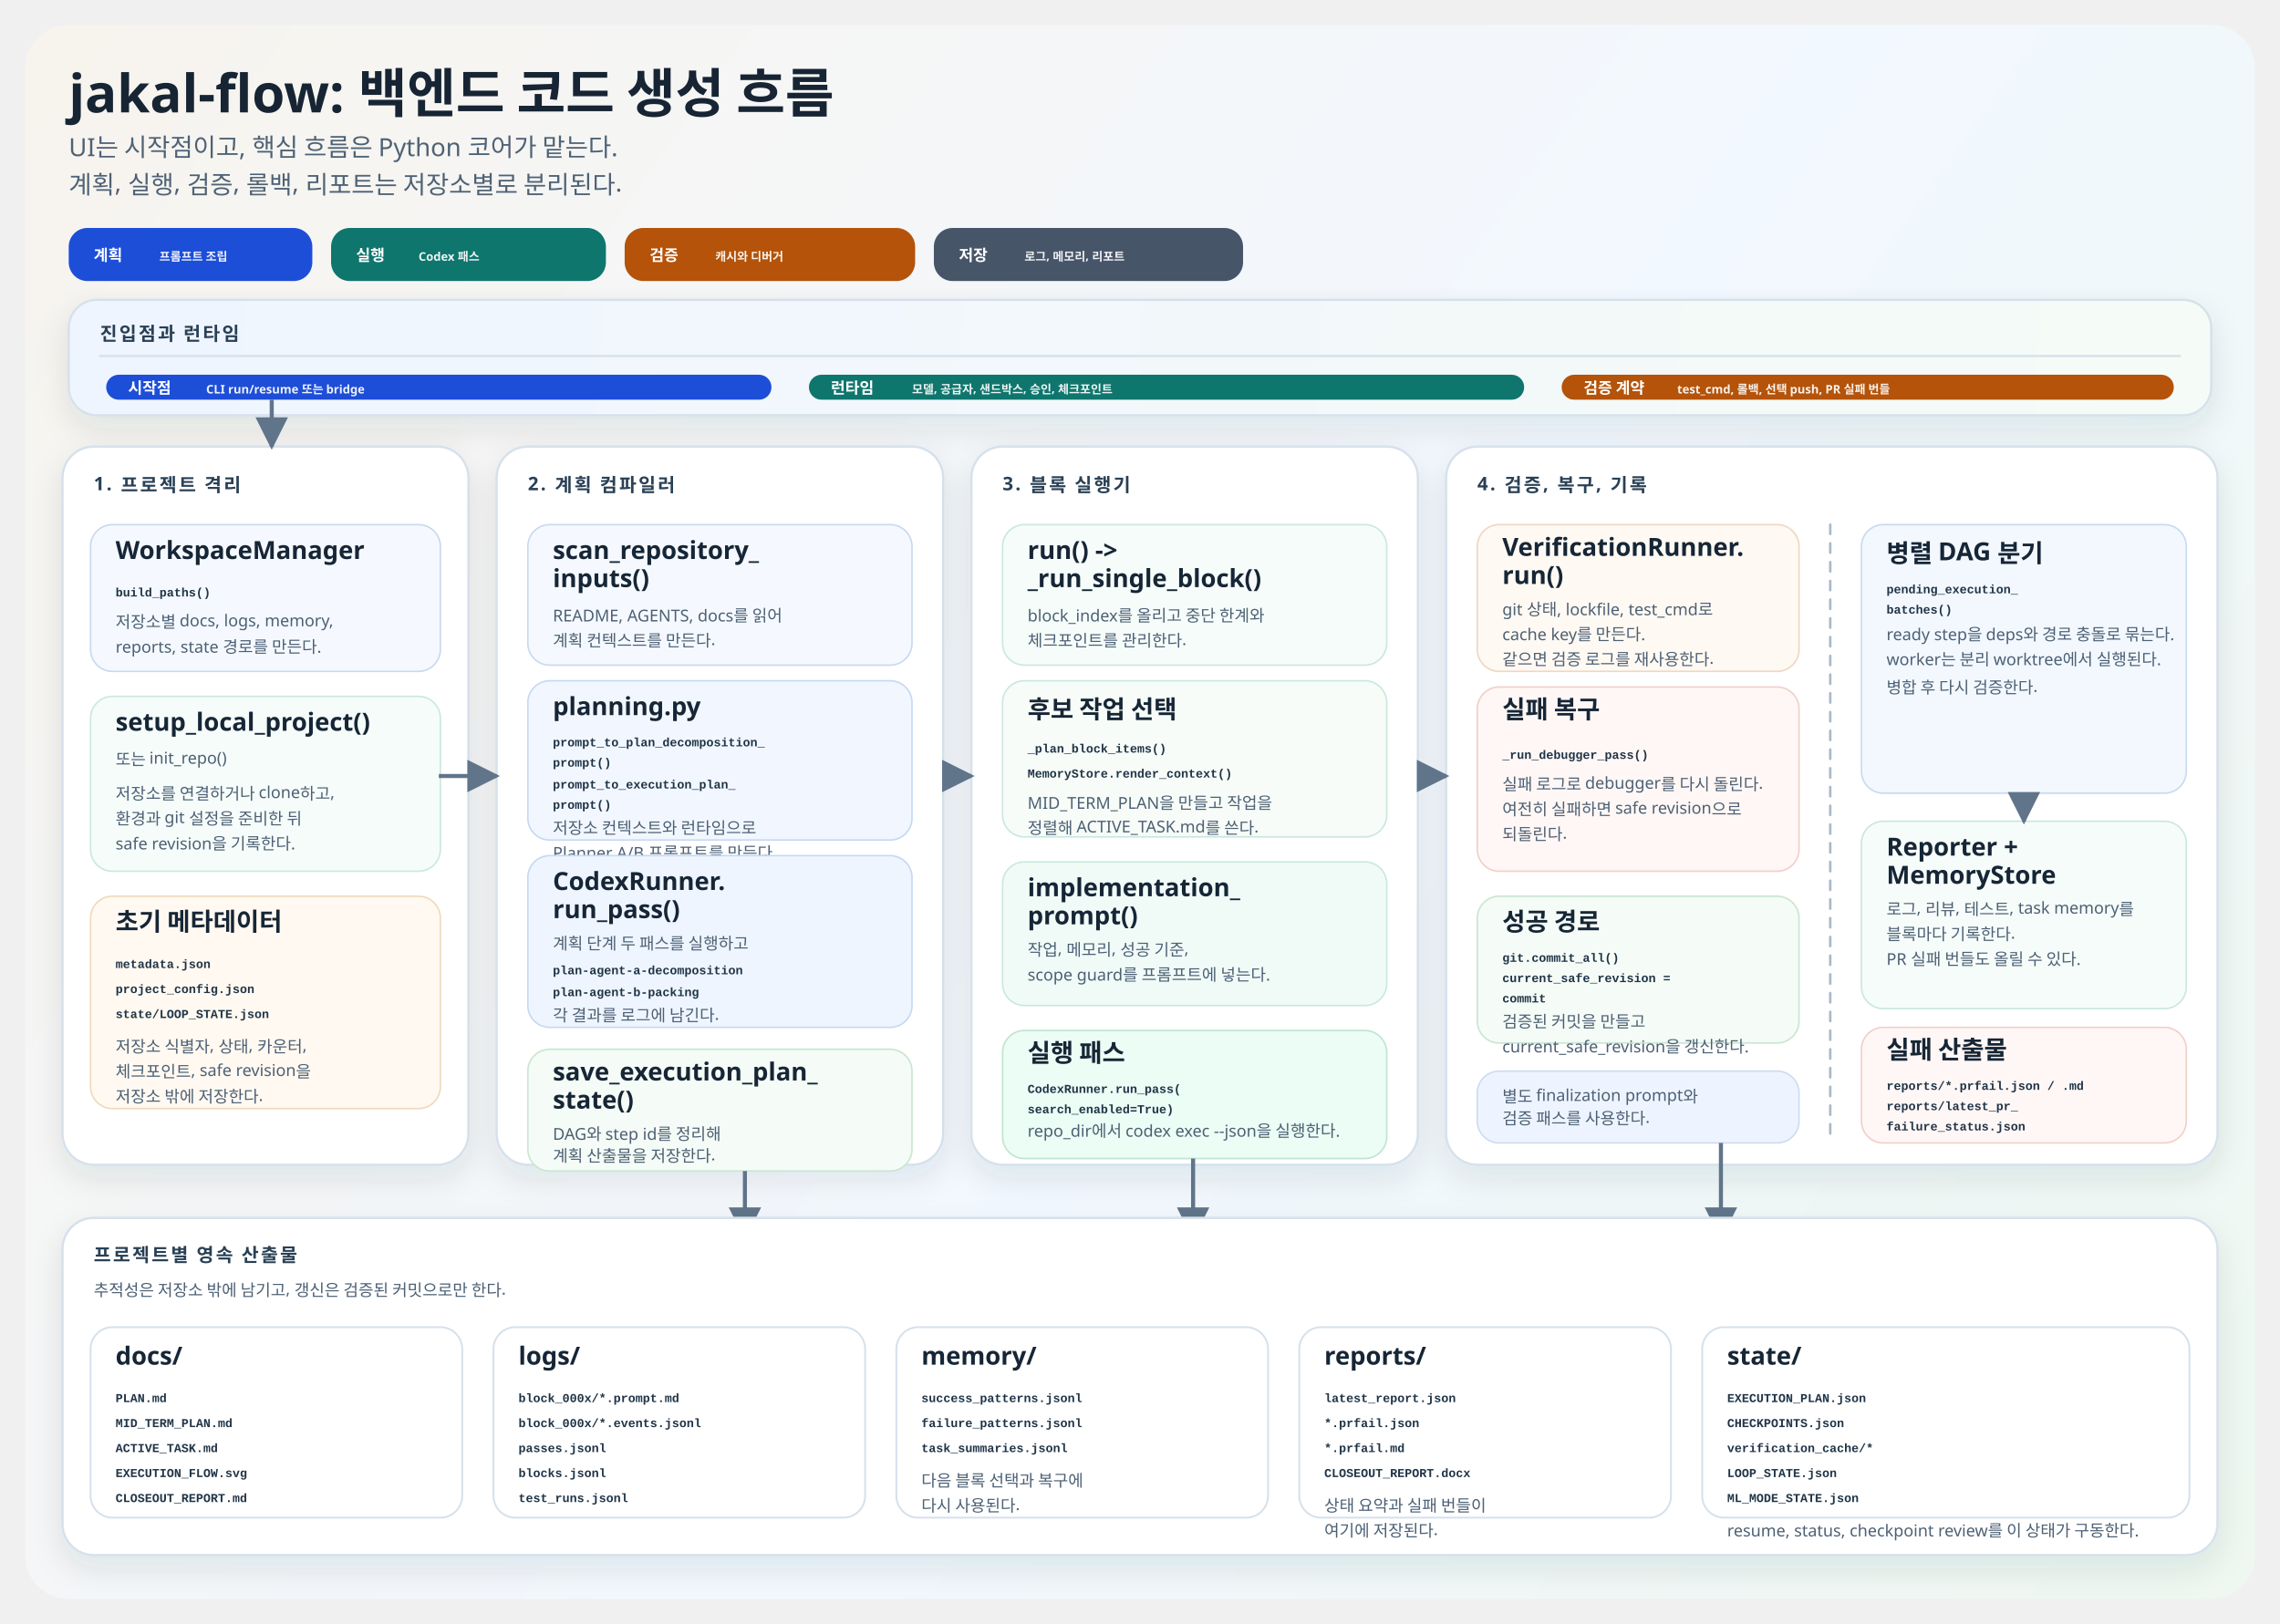
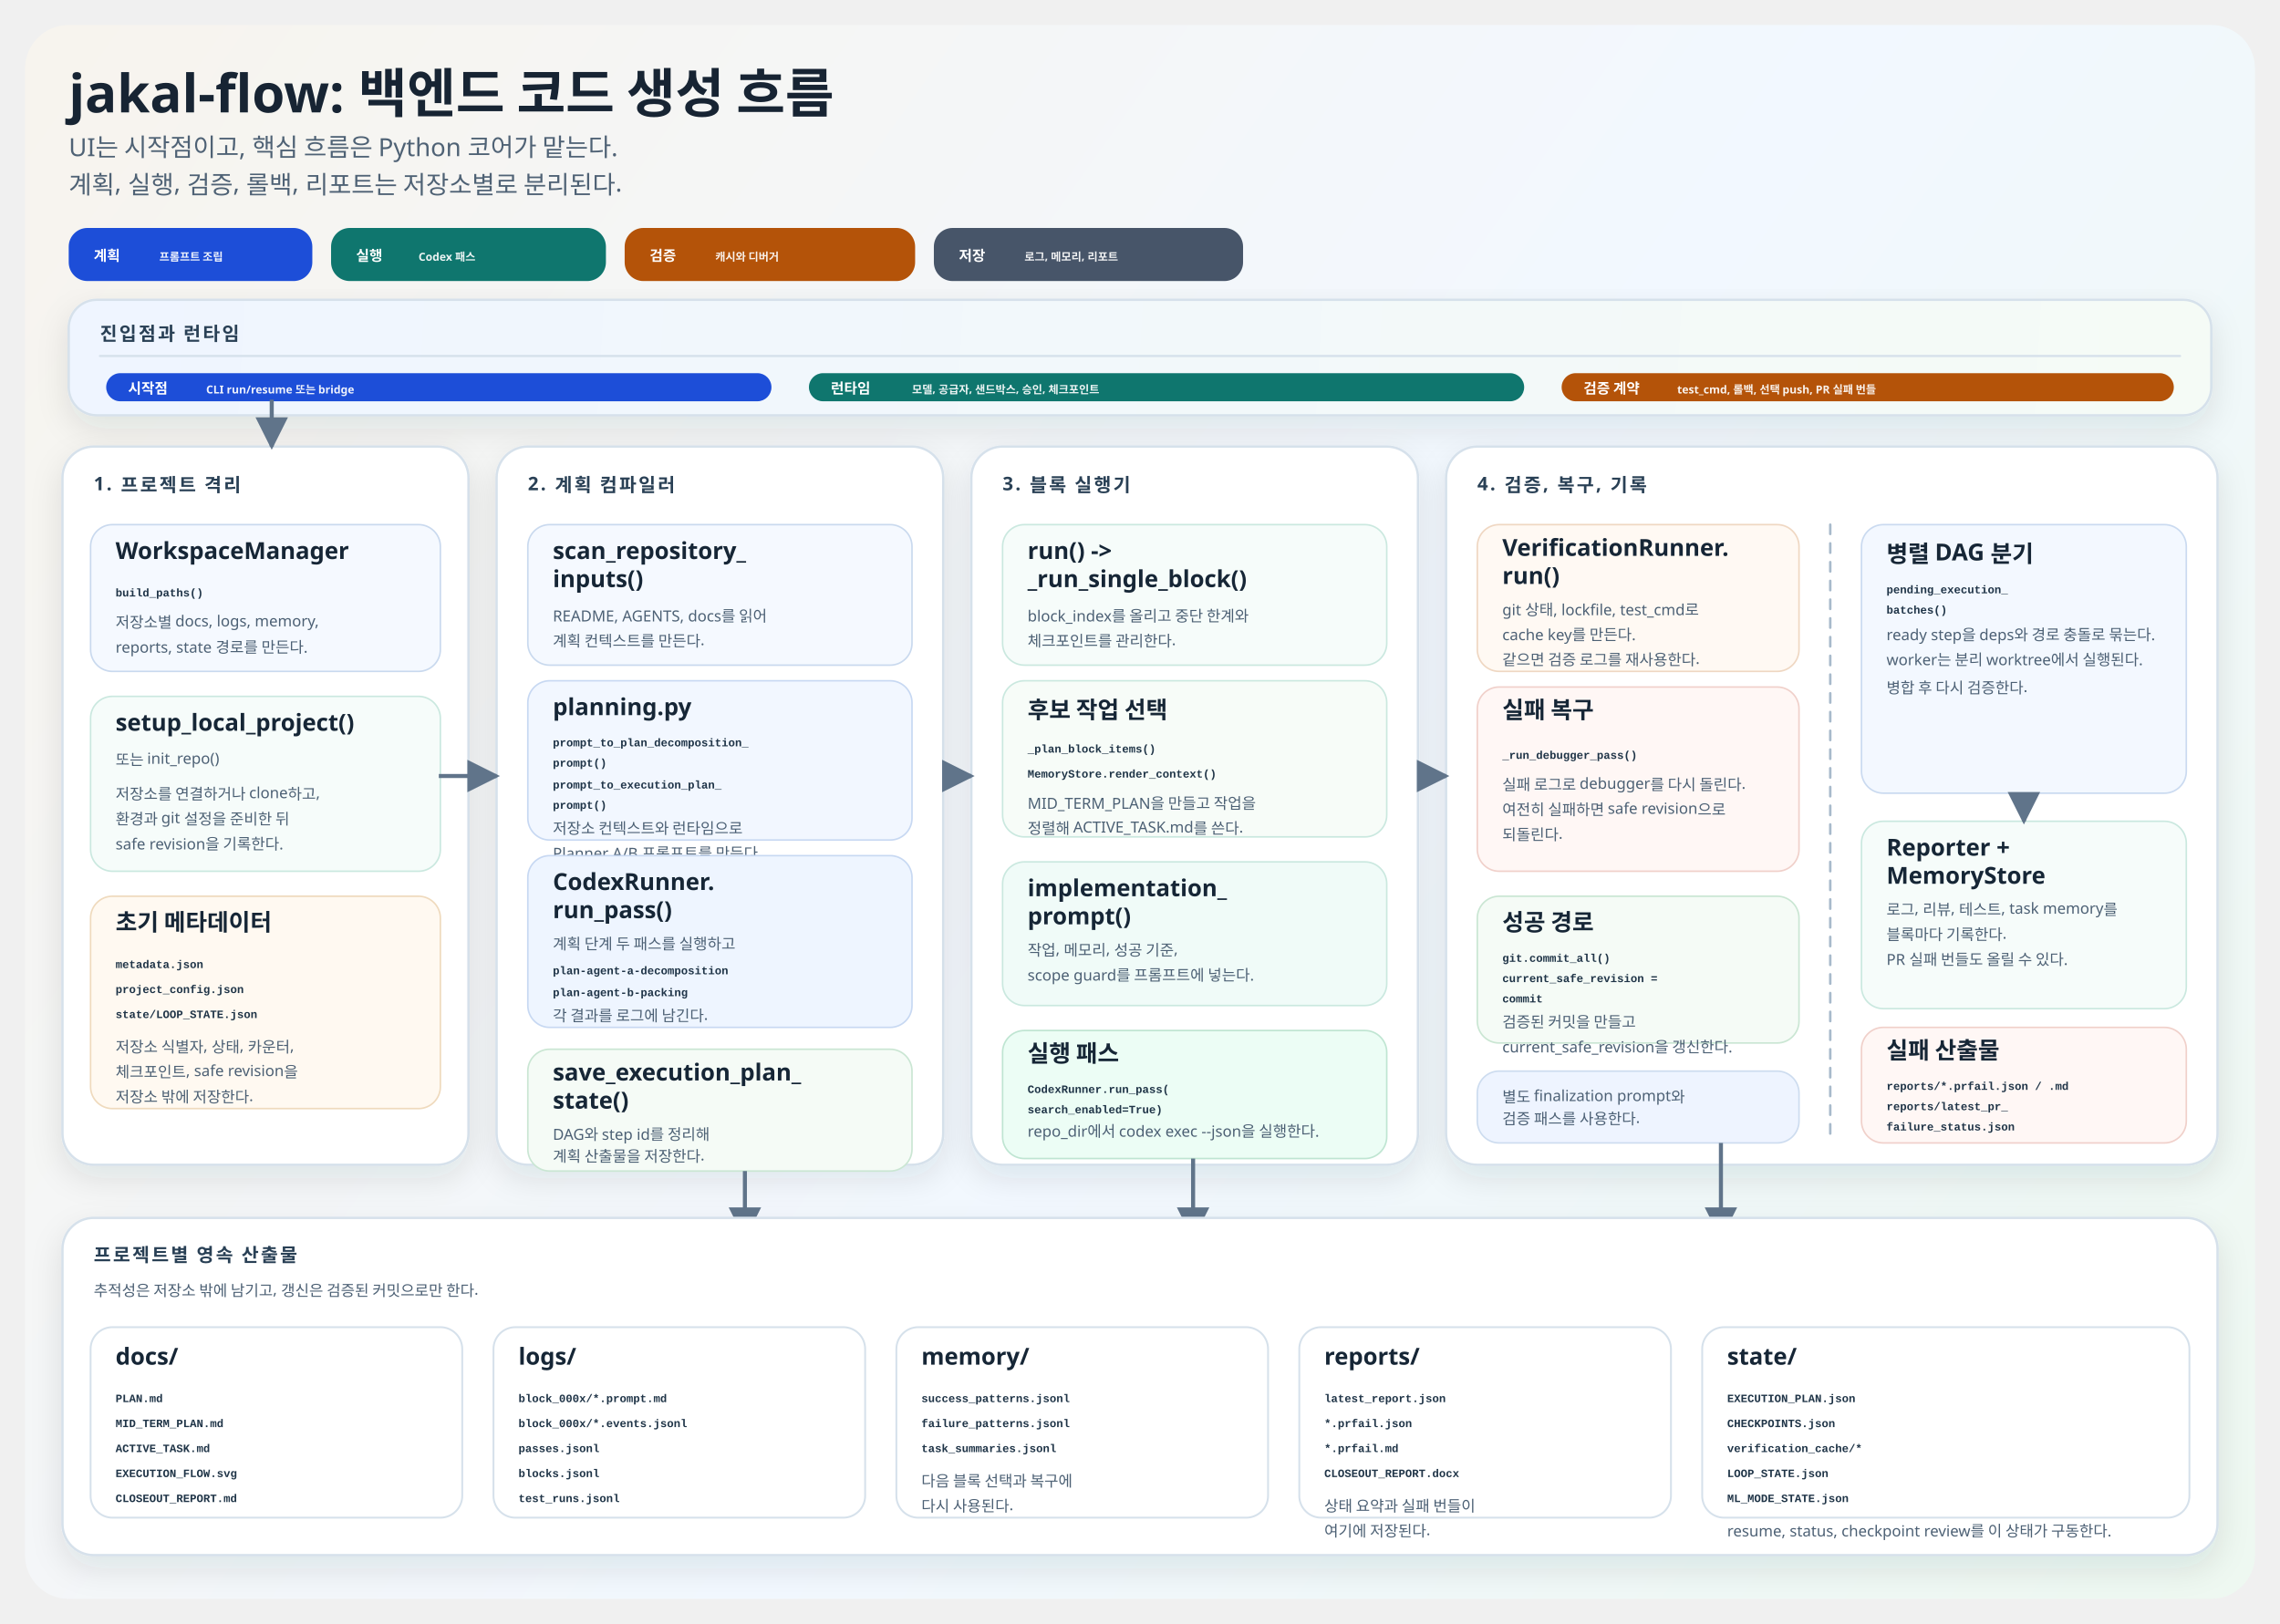
<svg xmlns="http://www.w3.org/2000/svg" width="1460" height="1040" viewBox="0 0 1460 1040" fill="none" role="img" aria-labelledby="title desc">
  <defs>
    <linearGradient id="bg" x1="36" y1="28" x2="1424" y2="1012" gradientUnits="userSpaceOnUse">
      <stop offset="0" stop-color="#F7F4EE" />
      <stop offset="0.55" stop-color="#F2F8FF" />
      <stop offset="1" stop-color="#EEF8F1" />
    </linearGradient>
    <linearGradient id="band" x1="42" y1="186" x2="1418" y2="264" gradientUnits="userSpaceOnUse">
      <stop offset="0" stop-color="#EFF5FF" />
      <stop offset="1" stop-color="#F5FBF6" />
    </linearGradient>
    <filter id="shadow" x="-20%" y="-20%" width="140%" height="160%">
      <feDropShadow dx="0" dy="8" stdDeviation="10" flood-color="#203040" flood-opacity="0.10" />
    </filter>
    <marker id="arrow" viewBox="0 0 10 10" refX="9" refY="5" markerWidth="8" markerHeight="8" orient="auto">
      <path d="M0 0L10 5L0 10Z" fill="#60748A" />
    </marker>
    <style>
      .title { font: 700 34px 'Segoe UI', 'Bahnschrift', 'Malgun Gothic', sans-serif; fill: #172433; }
      .subtitle { font: 500 16px 'Segoe UI', 'Malgun Gothic', sans-serif; fill: #4F6275; }
      .section { font: 700 12px 'Segoe UI', 'Bahnschrift', sans-serif; letter-spacing: 0.11em; fill: #294055; }
-       .panelTitle { font: 700 16px 'Segoe UI', 'Bahnschrift', 'Malgun Gothic', sans-serif; fill: #162636; }
-       .body { font: 500 10.5px 'Segoe UI', 'Malgun Gothic', sans-serif; fill: #4C6074; }
-       .mono { font: 700 7.8px 'Consolas', 'Courier New', monospace; fill: #1F3447; }
-       .chipLabel { font: 700 10px 'Segoe UI', 'Bahnschrift', sans-serif; fill: #FFFFFF; }
-       .chipText { font: 600 7.6px 'Segoe UI', 'Malgun Gothic', sans-serif; fill: rgba(255,255,255,0.92); }
+       .panelTitle { font: 700 15px 'Segoe UI', 'Bahnschrift', 'Malgun Gothic', sans-serif; fill: #162636; }
+       .body { font: 500 9.8px 'Segoe UI', 'Malgun Gothic', sans-serif; fill: #4C6074; }
+       .mono { font: 700 7.2px 'Consolas', 'Courier New', monospace; fill: #1F3447; }
+       .chipLabel { font: 700 9.2px 'Segoe UI', 'Bahnschrift', sans-serif; fill: #FFFFFF; }
+       .chipText { font: 600 7.1px 'Segoe UI', 'Malgun Gothic', sans-serif; fill: rgba(255,255,255,0.92); }
      .panel { fill: #FFFFFF; stroke: #D6E1EB; stroke-width: 1.5; filter: url(#shadow); }
      .soft { fill: #FFFFFF; stroke: #D6E1EB; stroke-width: 1.2; }
      .line { stroke: #60748A; stroke-width: 2.6; fill: none; marker-end: url(#arrow); }
      .divider { stroke: #D6E1EB; stroke-width: 1.4; stroke-linecap: round; }
      .dash { stroke: #A8BACB; stroke-width: 1.6; stroke-linecap: round; stroke-dasharray: 6 6; }
    </style>
  </defs>
  <rect x="16" y="16" width="1428" height="1008" rx="28" fill="url(#bg)" />
  <text x="44" y="72" class="title">jakal-flow: 백엔드 코드 생성 흐름</text>
  <text x="44" y="100" class="subtitle">UI는 시작점이고, 핵심 흐름은 Python 코어가 맡는다.</text>
  <text x="44" y="124" class="subtitle">계획, 실행, 검증, 롤백, 리포트는 저장소별로 분리된다.</text>
  <rect x="44" y="146" width="156" height="34" rx="12" fill="#1D4ED8" />
  <text x="60" y="167" class="chipLabel">계획</text>
  <text x="102" y="167" class="chipText">프롬프트 조립</text>
  <rect x="212" y="146" width="176" height="34" rx="12" fill="#0F766E" />
  <text x="228" y="167" class="chipLabel">실행</text>
  <text x="268" y="167" class="chipText">Codex 패스</text>
  <rect x="400" y="146" width="186" height="34" rx="12" fill="#B45309" />
  <text x="416" y="167" class="chipLabel">검증</text>
  <text x="458" y="167" class="chipText">캐시와 디버거</text>
  <rect x="598" y="146" width="198" height="34" rx="12" fill="#475569" />
  <text x="614" y="167" class="chipLabel">저장</text>
  <text x="656" y="167" class="chipText">로그, 메모리, 리포트</text>
  <rect x="44" y="192" width="1372" height="74" rx="18" fill="url(#band)" stroke="#D6E1EB" stroke-width="1.5" filter="url(#shadow)" />
  <text x="64" y="218" class="section">진입점과 런타임</text>
  <line x1="64" y1="228" x2="1396" y2="228" class="divider" />
-   <rect x="68" y="240" width="426" height="16" rx="8" fill="#1D4ED8" />
+   <rect x="68" y="239" width="426" height="18" rx="9" fill="#1D4ED8" />
  <text x="82" y="252" class="chipLabel">시작점</text>
  <text x="132" y="252" class="chipText">CLI run/resume 또는 bridge</text>
-   <rect x="518" y="240" width="458" height="16" rx="8" fill="#0F766E" />
+   <rect x="518" y="239" width="458" height="18" rx="9" fill="#0F766E" />
  <text x="532" y="252" class="chipLabel">런타임</text>
  <text x="584" y="252" class="chipText">모델, 공급자, 샌드박스, 승인, 체크포인트</text>
-   <rect x="1000" y="240" width="392" height="16" rx="8" fill="#B45309" />
+   <rect x="1000" y="239" width="392" height="18" rx="9" fill="#B45309" />
  <text x="1014" y="252" class="chipLabel">검증 계약</text>
  <text x="1074" y="252" class="chipText">test_cmd, 롤백, 선택 push, PR 실패 번들</text>
  <rect x="40" y="286" width="260" height="460" rx="20" class="panel" />
  <text x="60" y="314" class="section">1. 프로젝트 격리</text>
  <rect x="58" y="336" width="224" height="94" rx="14" fill="#F5F9FF" stroke="#C9D9EE" />
  <text x="74" y="358" class="panelTitle">WorkspaceManager</text>
  <text x="74" y="382" class="mono">build_paths()</text>
  <text x="74" y="402" class="body">저장소별 docs, logs, memory,</text>
  <text x="74" y="418" class="body">reports, state 경로를 만든다.</text>
  <rect x="58" y="446" width="224" height="112" rx="14" fill="#F6FCFA" stroke="#CAE8DF" />
  <text x="74" y="468" class="panelTitle">setup_local_project()</text>
  <text x="74" y="490" class="body">또는 init_repo()</text>
  <text x="74" y="512" class="body">저장소를 연결하거나 clone하고,</text>
  <text x="74" y="528" class="body">환경과 git 설정을 준비한 뒤</text>
  <text x="74" y="544" class="body">safe revision을 기록한다.</text>
  <rect x="58" y="574" width="224" height="136" rx="14" fill="#FFF9F1" stroke="#EFDABD" />
  <text x="74" y="596" class="panelTitle">초기 메타데이터</text>
  <text x="74" y="620" class="mono">metadata.json</text>
  <text x="74" y="636" class="mono">project_config.json</text>
  <text x="74" y="652" class="mono">state/LOOP_STATE.json</text>
  <text x="74" y="674" class="body">저장소 식별자, 상태, 카운터,</text>
  <text x="74" y="690" class="body">체크포인트, safe revision을</text>
  <text x="74" y="706" class="body">저장소 밖에 저장한다.</text>
  <rect x="318" y="286" width="286" height="460" rx="20" class="panel" />
  <text x="338" y="314" class="section">2. 계획 컴파일러</text>
  <rect x="338" y="336" width="246" height="90" rx="14" fill="#F5F9FF" stroke="#C9D9EE" />
  <text x="354" y="358" class="panelTitle">scan_repository_</text>
  <text x="354" y="376" class="panelTitle">inputs()</text>
  <text x="354" y="398" class="body">README, AGENTS, docs를 읽어</text>
  <text x="354" y="414" class="body">계획 컨텍스트를 만든다.</text>
  <rect x="338" y="436" width="246" height="102" rx="14" fill="#F2F7FF" stroke="#C7D8F2" />
  <text x="354" y="458" class="panelTitle">planning.py</text>
  <text x="354" y="478" class="mono">prompt_to_plan_decomposition_</text>
  <text x="354" y="491" class="mono">prompt()</text>
  <text x="354" y="505" class="mono">prompt_to_execution_plan_</text>
  <text x="354" y="518" class="mono">prompt()</text>
  <text x="354" y="534" class="body">저장소 컨텍스트와 런타임으로</text>
  <text x="354" y="550" class="body">Planner A/B 프롬프트를 만든다.</text>
  <rect x="338" y="548" width="246" height="110" rx="14" fill="#EEF5FF" stroke="#C7D8F2" />
  <text x="354" y="570" class="panelTitle">CodexRunner.</text>
  <text x="354" y="588" class="panelTitle">run_pass()</text>
  <text x="354" y="608" class="body">계획 단계 두 패스를 실행하고</text>
  <text x="354" y="624" class="mono">plan-agent-a-decomposition</text>
  <text x="354" y="638" class="mono">plan-agent-b-packing</text>
  <text x="354" y="654" class="body">각 결과를 로그에 남긴다.</text>
  <rect x="338" y="672" width="246" height="78" rx="14" fill="#F5FBF6" stroke="#CAE6D3" />
  <text x="354" y="692" class="panelTitle">save_execution_plan_</text>
  <text x="354" y="710" class="panelTitle">state()</text>
  <text x="354" y="730" class="body">DAG와 step id를 정리해</text>
  <text x="354" y="744" class="body">계획 산출물을 저장한다.</text>
  <rect x="622" y="286" width="286" height="460" rx="20" class="panel" />
  <text x="642" y="314" class="section">3. 블록 실행기</text>
  <rect x="642" y="336" width="246" height="90" rx="14" fill="#F6FCFA" stroke="#CAE8DF" />
  <text x="658" y="358" class="panelTitle">run() -&gt;</text>
  <text x="658" y="376" class="panelTitle">_run_single_block()</text>
  <text x="658" y="398" class="body">block_index를 올리고 중단 한계와</text>
  <text x="658" y="414" class="body">체크포인트를 관리한다.</text>
  <rect x="642" y="436" width="246" height="100" rx="14" fill="#F7FCF8" stroke="#CAE8DF" />
  <text x="658" y="460" class="panelTitle">후보 작업 선택</text>
  <text x="658" y="482" class="mono">_plan_block_items()</text>
  <text x="658" y="498" class="mono">MemoryStore.render_context()</text>
  <text x="658" y="518" class="body">MID_TERM_PLAN을 만들고 작업을</text>
  <text x="658" y="534" class="body">정렬해 ACTIVE_TASK.md를 쓴다.</text>
  <rect x="642" y="552" width="246" height="92" rx="14" fill="#F0FBF8" stroke="#CAE8DF" />
  <text x="658" y="574" class="panelTitle">implementation_</text>
  <text x="658" y="592" class="panelTitle">prompt()</text>
  <text x="658" y="612" class="body">작업, 메모리, 성공 기준,</text>
  <text x="658" y="628" class="body">scope guard를 프롬프트에 넣는다.</text>
  <rect x="642" y="660" width="246" height="82" rx="14" fill="#ECFDF5" stroke="#BFE5D2" />
  <text x="658" y="680" class="panelTitle">실행 패스</text>
  <text x="658" y="700" class="mono">CodexRunner.run_pass(</text>
  <text x="658" y="713" class="mono">search_enabled=True)</text>
  <text x="658" y="728" class="body">repo_dir에서 codex exec --json을 실행한다.</text>
  <rect x="926" y="286" width="494" height="460" rx="20" class="panel" />
  <text x="946" y="314" class="section">4. 검증, 복구, 기록</text>
  <line x1="1172" y1="336" x2="1172" y2="726" class="dash" />
  <rect x="946" y="336" width="206" height="94" rx="14" fill="#FFF9F3" stroke="#EFD7C2" />
  <text x="962" y="356" class="panelTitle">VerificationRunner.</text>
  <text x="962" y="374" class="panelTitle">run()</text>
  <text x="962" y="394" class="body">git 상태, lockfile, test_cmd로</text>
  <text x="962" y="410" class="body">cache key를 만든다.</text>
  <text x="962" y="426" class="body">같으면 검증 로그를 재사용한다.</text>
  <rect x="946" y="440" width="206" height="118" rx="14" fill="#FFF7F5" stroke="#F0D0CA" />
  <text x="962" y="460" class="panelTitle">실패 복구</text>
  <text x="962" y="486" class="mono">_run_debugger_pass()</text>
  <text x="962" y="506" class="body">실패 로그로 debugger를 다시 돌린다.</text>
  <text x="962" y="522" class="body">여전히 실패하면 safe revision으로</text>
  <text x="962" y="538" class="body">되돌린다.</text>
  <rect x="946" y="574" width="206" height="94" rx="14" fill="#F5FBF6" stroke="#CAE6D3" />
  <text x="962" y="596" class="panelTitle">성공 경로</text>
  <text x="962" y="616" class="mono">git.commit_all()</text>
  <text x="962" y="629" class="mono">current_safe_revision =</text>
  <text x="962" y="642" class="mono">commit</text>
  <text x="962" y="658" class="body">검증된 커밋을 만들고</text>
  <text x="962" y="674" class="body">current_safe_revision을 갱신한다.</text>
  <rect x="946" y="686" width="206" height="46" rx="14" fill="#EEF4FF" stroke="#CDDCEF" />
  <text x="962" y="706" class="body">별도 finalization prompt와</text>
  <text x="962" y="720" class="body">검증 패스를 사용한다.</text>
  <rect x="1192" y="336" width="208" height="172" rx="14" fill="#F3F8FF" stroke="#CADAF0" />
  <text x="1208" y="360" class="panelTitle">병렬 DAG 분기</text>
  <text x="1208" y="380" class="mono">pending_execution_</text>
  <text x="1208" y="393" class="mono">batches()</text>
  <text x="1208" y="410" class="body">ready step을 deps와 경로 충돌로 묶는다.</text>
  <text x="1208" y="426" class="body">worker는 분리 worktree에서 실행된다.</text>
  <text x="1208" y="444" class="body">병합 후 다시 검증한다.</text>
  <rect x="1192" y="526" width="208" height="120" rx="14" fill="#F6FCFA" stroke="#CAE8DF" />
  <text x="1208" y="548" class="panelTitle">Reporter +</text>
  <text x="1208" y="566" class="panelTitle">MemoryStore</text>
  <text x="1208" y="586" class="body">로그, 리뷰, 테스트, task memory를</text>
  <text x="1208" y="602" class="body">블록마다 기록한다.</text>
  <text x="1208" y="618" class="body">PR 실패 번들도 올릴 수 있다.</text>
  <rect x="1192" y="658" width="208" height="74" rx="14" fill="#FFF7F5" stroke="#F0D0CA" />
  <text x="1208" y="678" class="panelTitle">실패 산출물</text>
  <text x="1208" y="698" class="mono">reports/*.prfail.json / .md</text>
  <text x="1208" y="711" class="mono">reports/latest_pr_</text>
  <text x="1208" y="724" class="mono">failure_status.json</text>
  <path d="M281 497H318" class="line" />
  <path d="M604 497H622" class="line" />
  <path d="M908 497H926" class="line" />
  <path d="M174 256V286" class="line" />
  <path d="M477 750V792" class="line" />
  <path d="M764 742V792" class="line" />
  <path d="M1102 732V792" class="line" />
  <path d="M1296 512V526" class="line" />
  <rect x="40" y="780" width="1380" height="216" rx="20" class="panel" />
  <text x="60" y="808" class="section">프로젝트별 영속 산출물</text>
  <text x="60" y="830" class="body">추적성은 저장소 밖에 남기고, 갱신은 검증된 커밋으로만 한다.</text>
  <rect x="58" y="850" width="238" height="122" rx="14" class="soft" />
  <text x="74" y="874" class="panelTitle">docs/</text>
  <text x="74" y="898" class="mono">PLAN.md</text>
  <text x="74" y="914" class="mono">MID_TERM_PLAN.md</text>
  <text x="74" y="930" class="mono">ACTIVE_TASK.md</text>
  <text x="74" y="946" class="mono">EXECUTION_FLOW.svg</text>
  <text x="74" y="962" class="mono">CLOSEOUT_REPORT.md</text>
  <rect x="316" y="850" width="238" height="122" rx="14" class="soft" />
  <text x="332" y="874" class="panelTitle">logs/</text>
  <text x="332" y="898" class="mono">block_000x/*.prompt.md</text>
  <text x="332" y="914" class="mono">block_000x/*.events.jsonl</text>
  <text x="332" y="930" class="mono">passes.jsonl</text>
  <text x="332" y="946" class="mono">blocks.jsonl</text>
  <text x="332" y="962" class="mono">test_runs.jsonl</text>
  <rect x="574" y="850" width="238" height="122" rx="14" class="soft" />
  <text x="590" y="874" class="panelTitle">memory/</text>
  <text x="590" y="898" class="mono">success_patterns.jsonl</text>
  <text x="590" y="914" class="mono">failure_patterns.jsonl</text>
  <text x="590" y="930" class="mono">task_summaries.jsonl</text>
  <text x="590" y="952" class="body">다음 블록 선택과 복구에</text>
  <text x="590" y="968" class="body">다시 사용된다.</text>
  <rect x="832" y="850" width="238" height="122" rx="14" class="soft" />
  <text x="848" y="874" class="panelTitle">reports/</text>
  <text x="848" y="898" class="mono">latest_report.json</text>
  <text x="848" y="914" class="mono">*.prfail.json</text>
  <text x="848" y="930" class="mono">*.prfail.md</text>
  <text x="848" y="946" class="mono">CLOSEOUT_REPORT.docx</text>
  <text x="848" y="968" class="body">상태 요약과 실패 번들이</text>
  <text x="848" y="984" class="body">여기에 저장된다.</text>
  <rect x="1090" y="850" width="312" height="122" rx="14" class="soft" />
  <text x="1106" y="874" class="panelTitle">state/</text>
  <text x="1106" y="898" class="mono">EXECUTION_PLAN.json</text>
  <text x="1106" y="914" class="mono">CHECKPOINTS.json</text>
  <text x="1106" y="930" class="mono">verification_cache/*</text>
  <text x="1106" y="946" class="mono">LOOP_STATE.json</text>
  <text x="1106" y="962" class="mono">ML_MODE_STATE.json</text>
  <text x="1106" y="984" class="body">resume, status, checkpoint review를 이 상태가 구동한다.</text>
</svg>
